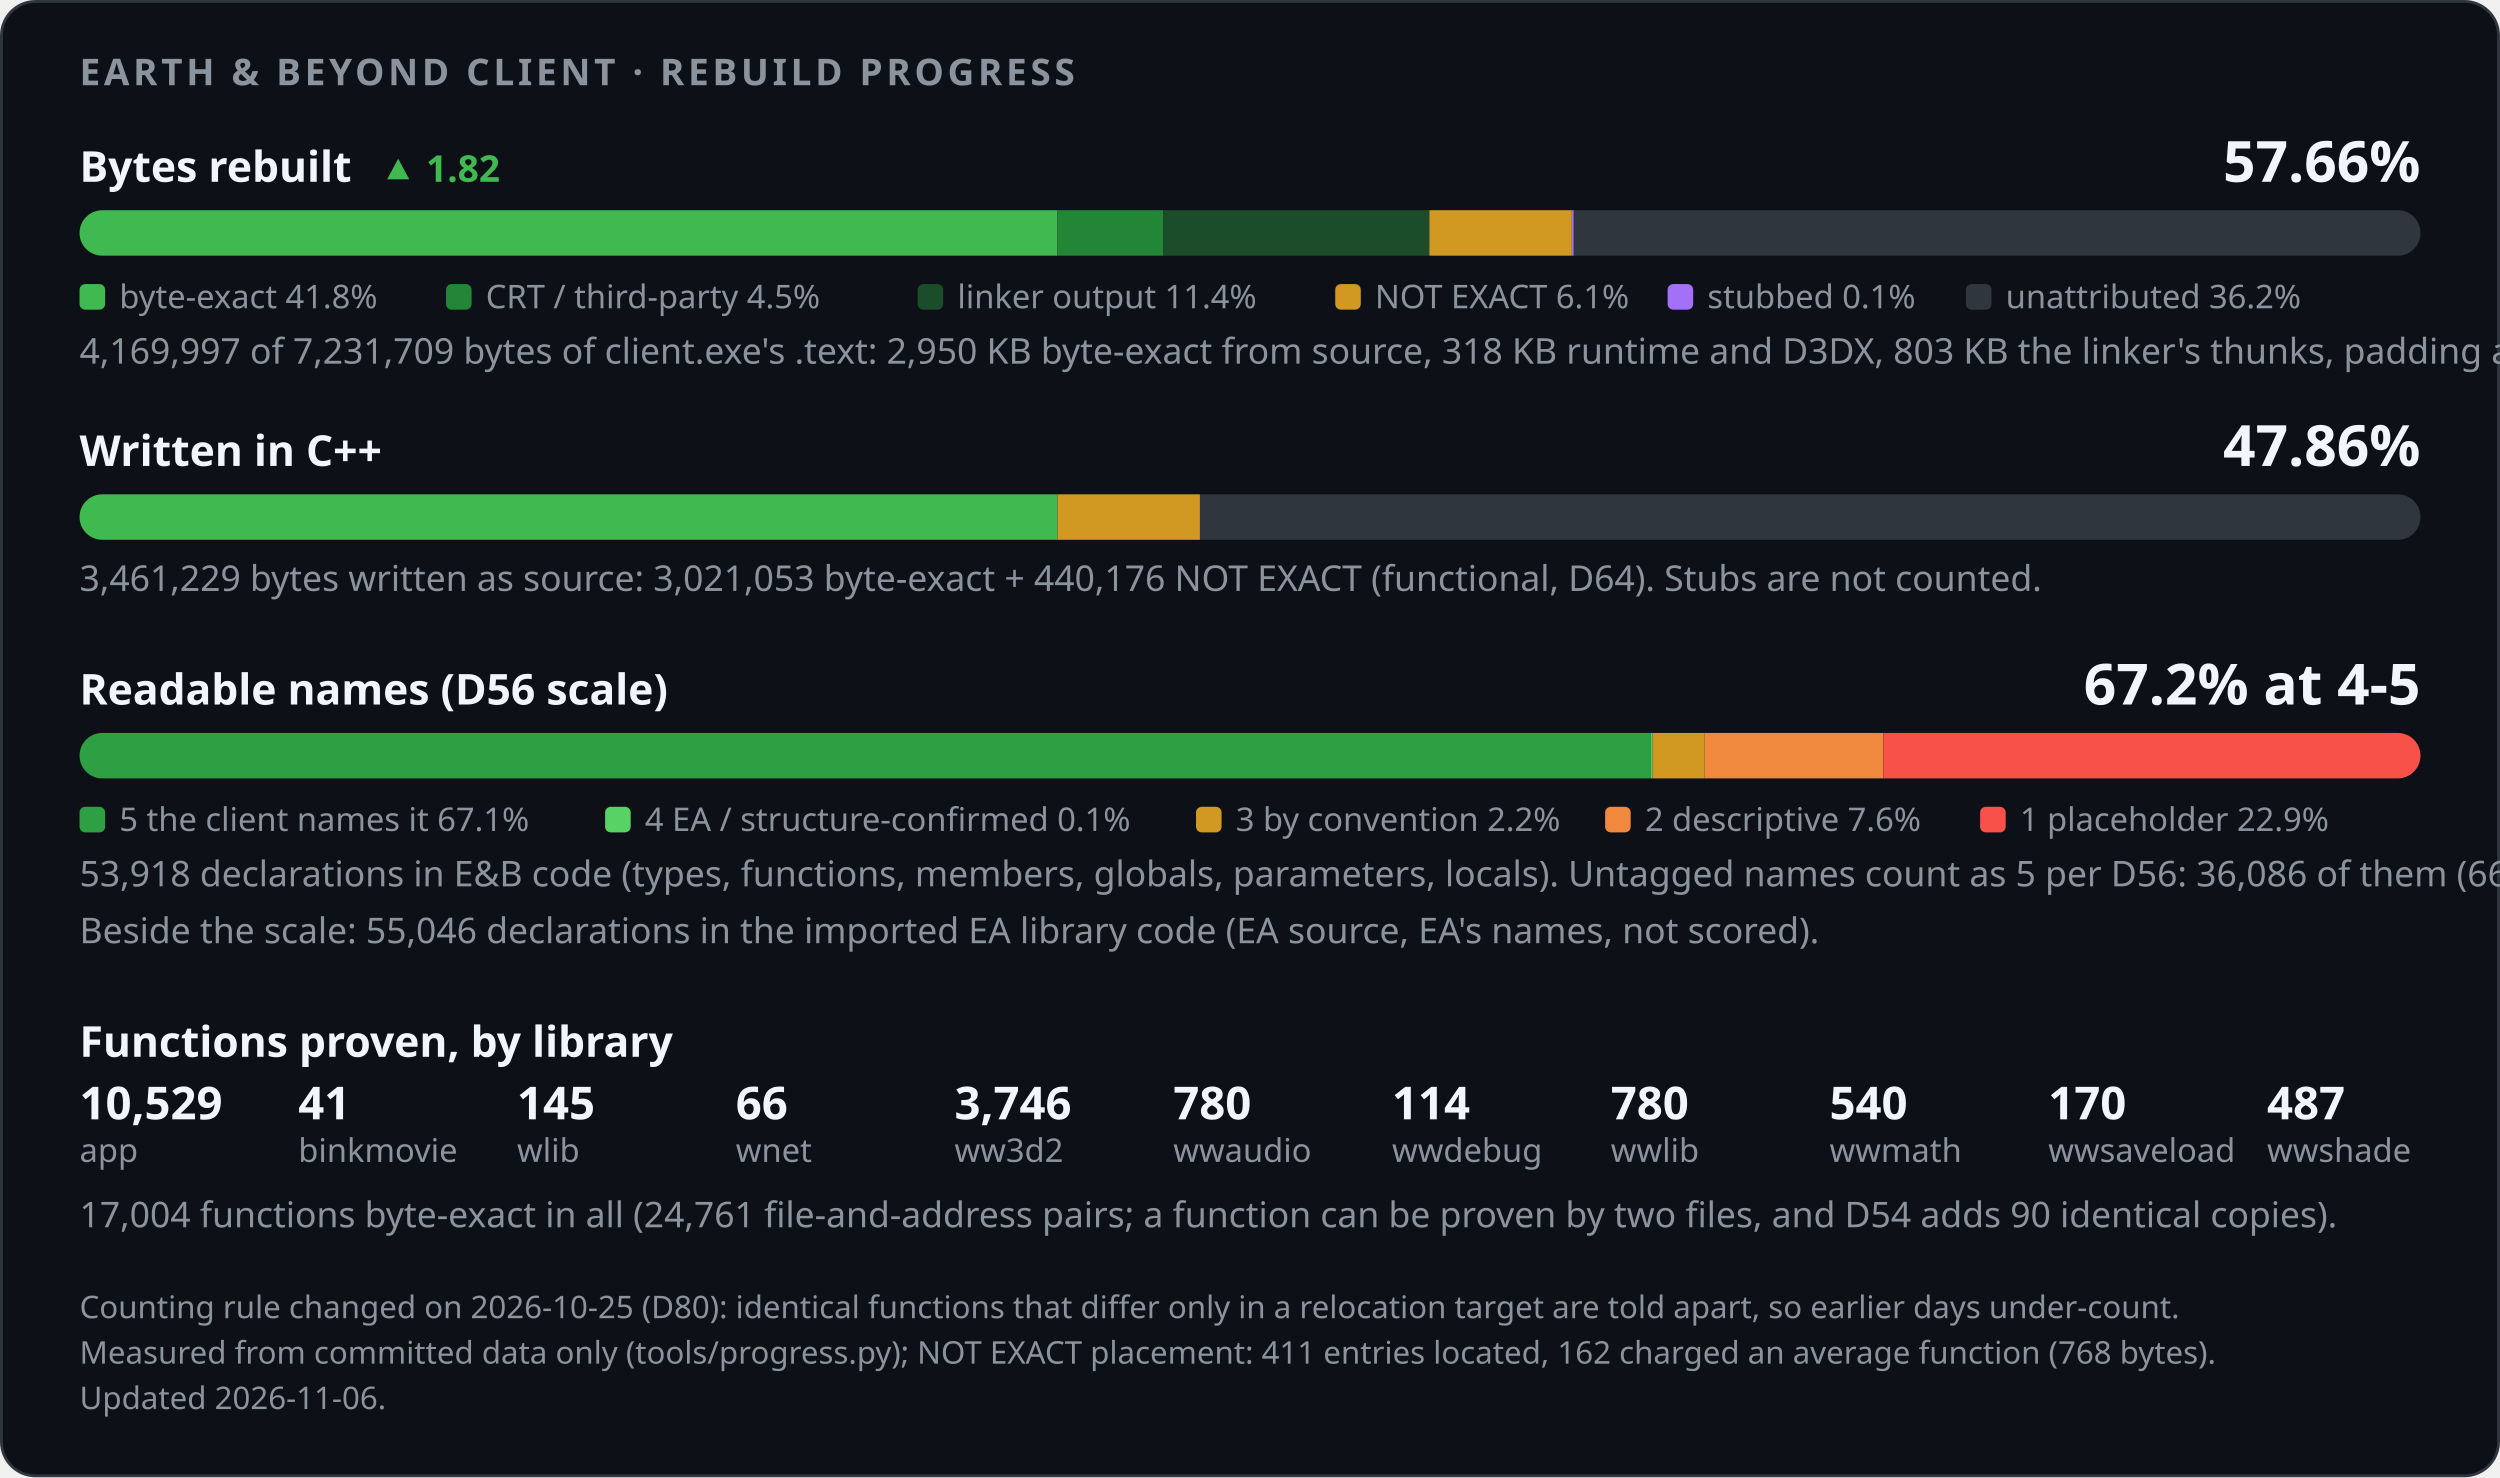
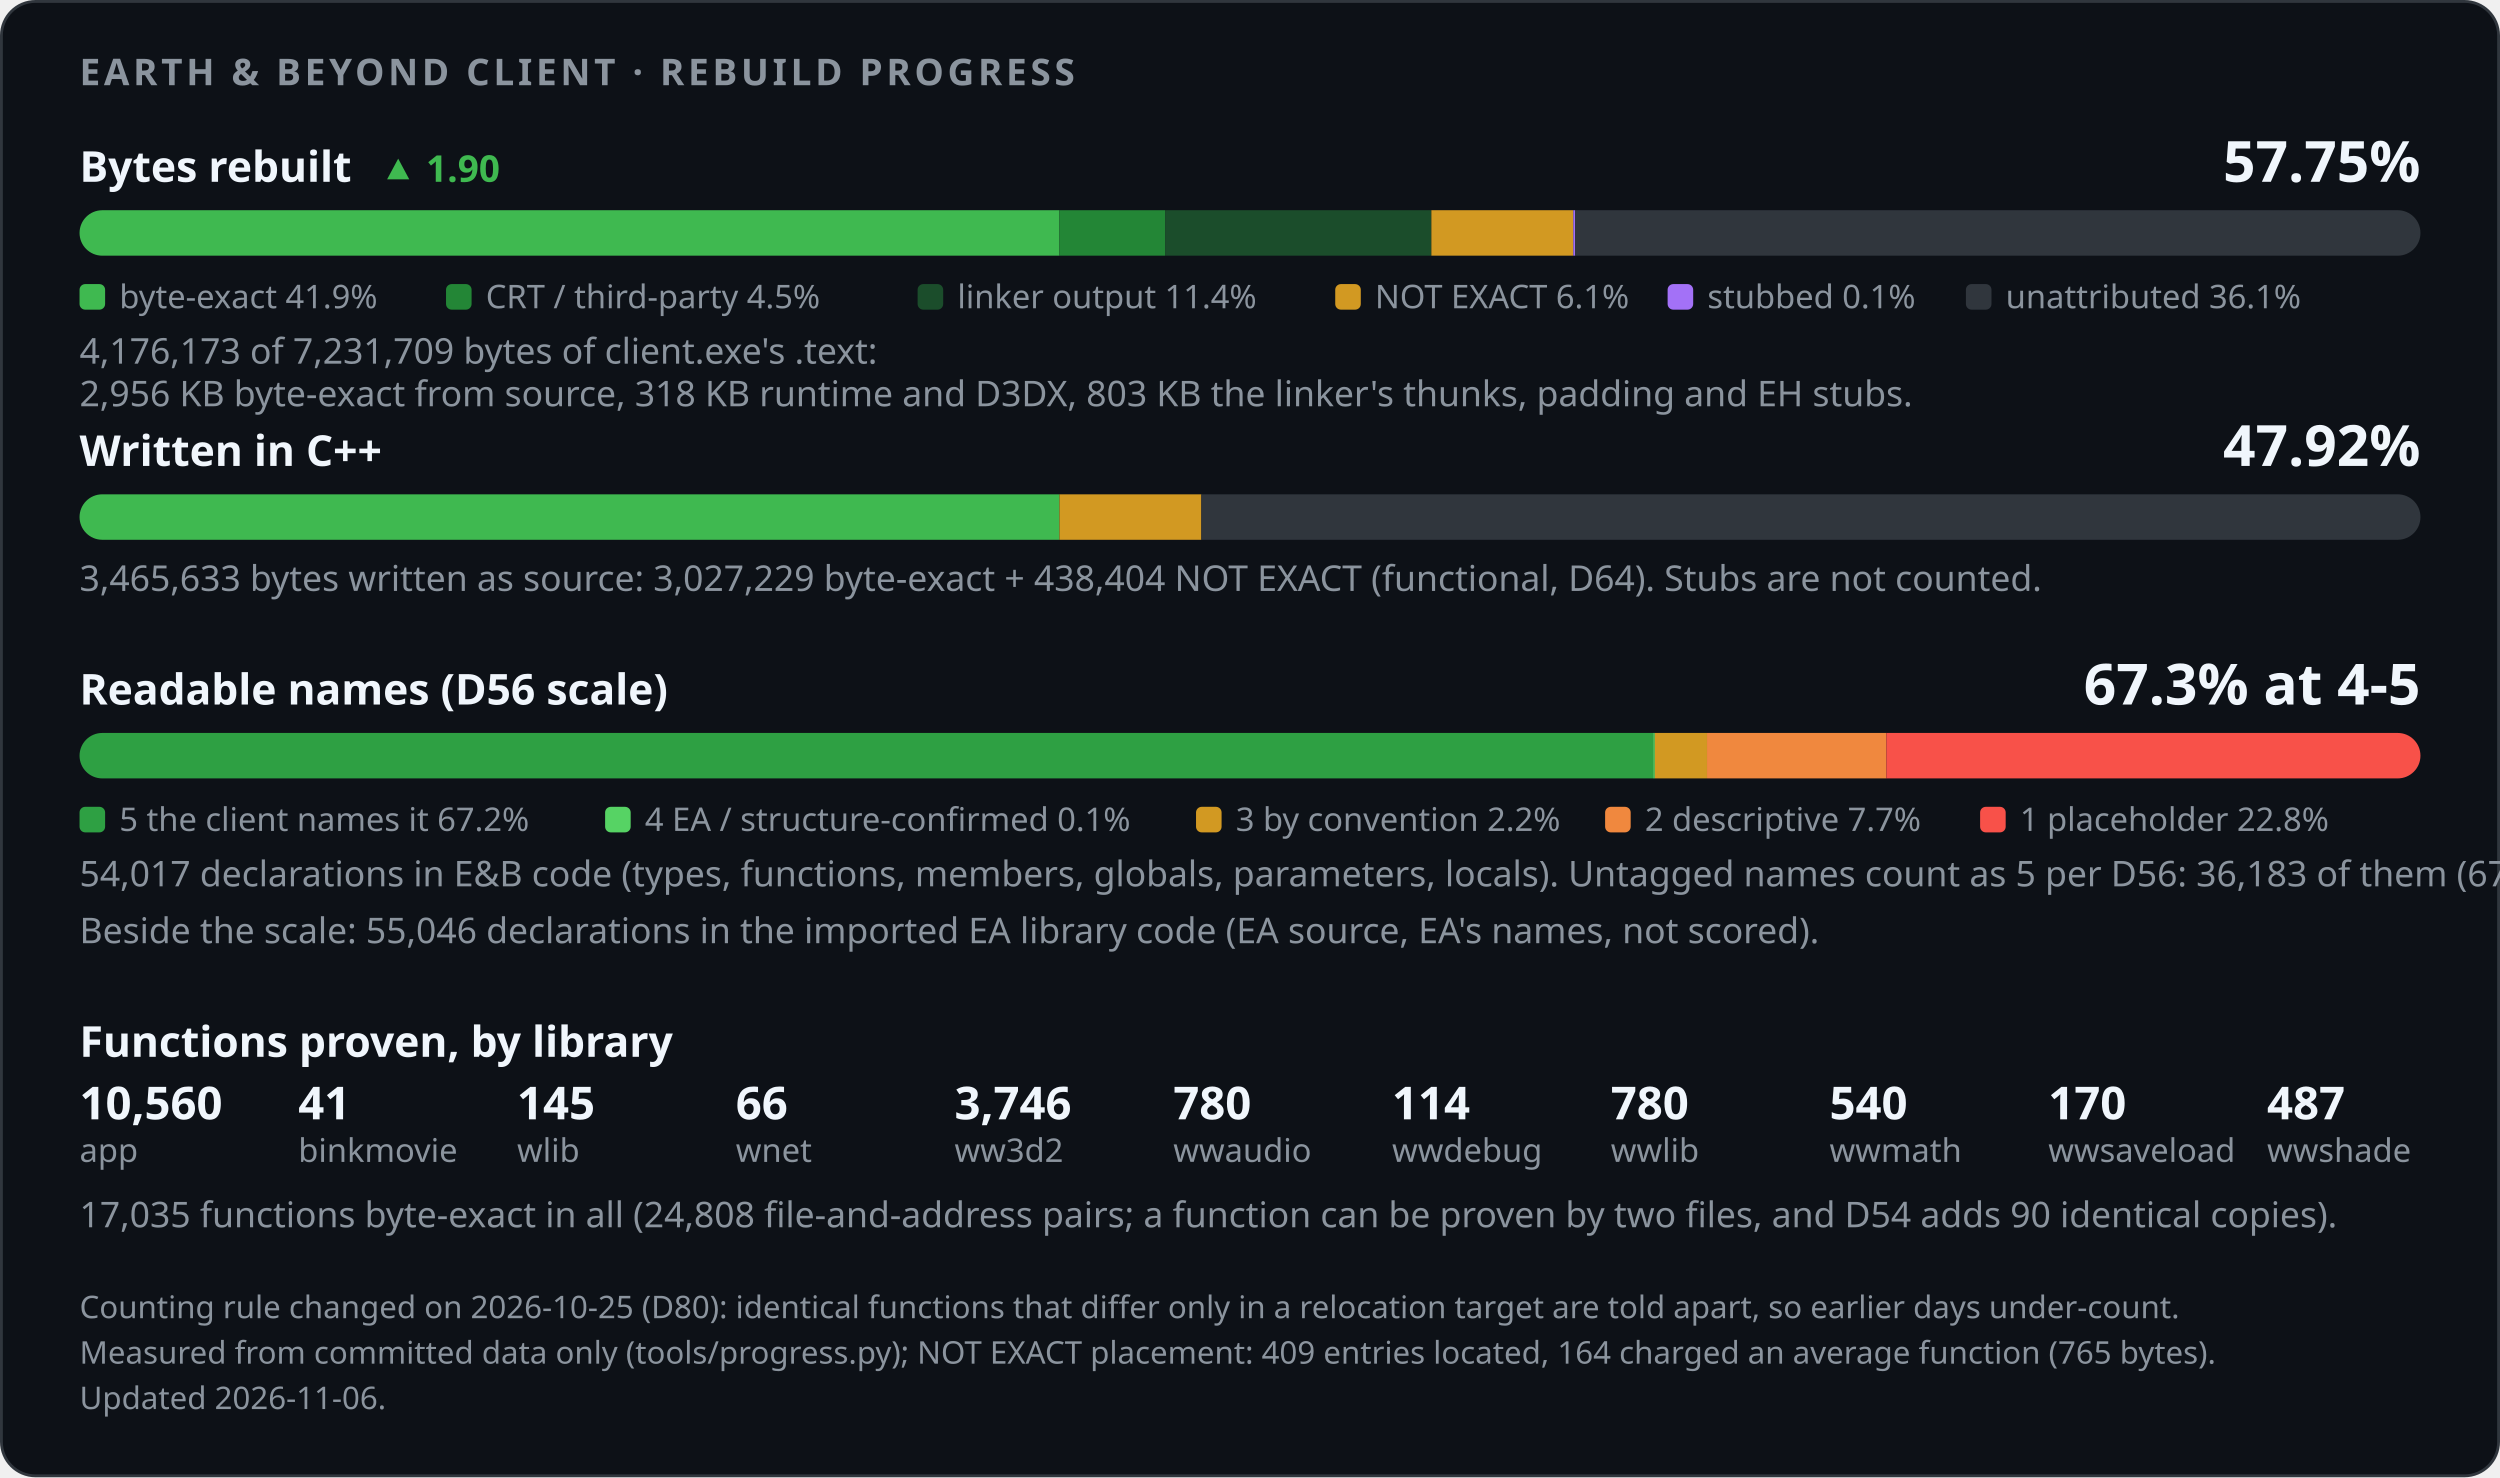
<svg xmlns="http://www.w3.org/2000/svg" width="880" height="520" viewBox="0 0 880 520" role="img" aria-labelledby="title desc">
  <style>
    .card { fill: #0d1117; stroke: #30363d; } .strong { fill: #f0f6fc; } .muted { fill: #8b949e; }
    .grid { stroke: #30363d; } .up { fill: #3fb950; } .down { fill: #f85149; }
    .s-exact { fill: #3fb950; } .s-notexact { fill: #d29922; } .s-stub { fill: #a371f7; }
    .s-third { fill: #238636; } .s-linker { fill: #1b4d2b; } .s-unattr { fill: #30363d; }
    .l-exact { stroke: #3fb950; } .l-written { stroke: #58a6ff; }
    @media (prefers-color-scheme: light) {
      .card { fill: #ffffff; stroke: #d0d7de; } .strong { fill: #1f2328; } .muted { fill: #59636e; }
      .grid { stroke: #d0d7de; } .up { fill: #1a7f37; } .down { fill: #cf222e; }
      .s-exact { fill: #1a7f37; } .s-third { fill: #4ac26b; } .s-linker { fill: #aceebb; } .s-unattr { fill: #d0d7de; }
      .l-exact { stroke: #1a7f37; } .l-written { stroke: #0969da; }
    }
  </style>
  <rect class="card" x="0.5" y="0.5" width="879" height="519" rx="12" />
  <g font-family="-apple-system,BlinkMacSystemFont,'Segoe UI','Noto Sans',Helvetica,Arial,sans-serif">
    <text x="28" y="30" class="muted" font-size="13" font-weight="600" letter-spacing="1.3">EARTH &amp; BEYOND CLIENT · REBUILD PROGRESS</text>
-     <text x="28" y="64" class="strong" font-size="15" font-weight="600">Bytes rebuilt<tspan class="up" dx="10" font-size="13" font-weight="600">▲ 1.82</tspan>
+     <text x="28" y="64" class="strong" font-size="15" font-weight="600">Bytes rebuilt<tspan class="up" dx="10" font-size="13" font-weight="600">▲ 1.90</tspan>
    </text>
-     <text x="852" y="64" class="strong" font-size="20" font-weight="700" text-anchor="end">57.66%</text>
+     <text x="852" y="64" class="strong" font-size="20" font-weight="700" text-anchor="end">57.75%</text>
    <clipPath id="clip74">
      <rect x="28" y="74" width="824" height="16" rx="8.0" />
    </clipPath>
    <g clip-path="url(#clip74)">
-       <rect x="28.00" y="74" width="344.23" height="16" class="s-exact" />
-       <rect x="372.23" y="74" width="37.17" height="16" class="s-third" />
-       <rect x="409.40" y="74" width="93.74" height="16" class="s-linker" />
-       <rect x="503.14" y="74" width="50.15" height="16" class="s-notexact" />
-       <rect x="553.30" y="74" width="0.68" height="16" class="s-stub" />
-       <rect x="553.98" y="74" width="298.02" height="16" class="s-unattr" />
+       <rect x="28.00" y="74" width="344.93" height="16" class="s-exact" />
+       <rect x="372.93" y="74" width="37.17" height="16" class="s-third" />
+       <rect x="410.10" y="74" width="93.74" height="16" class="s-linker" />
+       <rect x="503.84" y="74" width="49.95" height="16" class="s-notexact" />
+       <rect x="553.80" y="74" width="0.68" height="16" class="s-stub" />
+       <rect x="554.48" y="74" width="297.52" height="16" class="s-unattr" />
    </g>
    <rect x="28" y="100" width="9" height="9" rx="2" class="s-exact" />
-     <text x="42" y="108.5" class="muted" font-size="11.5">byte-exact 41.8%</text>
+     <text x="42" y="108.5" class="muted" font-size="11.5">byte-exact 41.9%</text>
    <rect x="157" y="100" width="9" height="9" rx="2" class="s-third" />
    <text x="171" y="108.5" class="muted" font-size="11.5">CRT / third-party 4.5%</text>
    <rect x="323" y="100" width="9" height="9" rx="2" class="s-linker" />
    <text x="337" y="108.5" class="muted" font-size="11.5">linker output 11.4%</text>
    <rect x="470" y="100" width="9" height="9" rx="2" class="s-notexact" />
    <text x="484" y="108.5" class="muted" font-size="11.5">NOT EXACT 6.1%</text>
    <rect x="587" y="100" width="9" height="9" rx="2" class="s-stub" />
    <text x="601" y="108.5" class="muted" font-size="11.5">stubbed 0.1%</text>
    <rect x="692" y="100" width="9" height="9" rx="2" class="s-unattr" />
-     <text x="706" y="108.5" class="muted" font-size="11.5">unattributed 36.2%</text>
-     <text x="28" y="128" class="muted" font-size="12.5">4,169,997 of 7,231,709 bytes of client.exe's .text: 2,950 KB byte-exact from source, 318 KB runtime and D3DX, 803 KB the linker's thunks, padding and EH stubs.</text>
+     <text x="706" y="108.5" class="muted" font-size="11.5">unattributed 36.1%</text>
+     <text x="28" y="128" class="muted" font-size="12.5">4,176,173 of 7,231,709 bytes of client.exe's .text:</text>
+     <text x="28" y="143" class="muted" font-size="12.5">2,956 KB byte-exact from source, 318 KB runtime and D3DX, 803 KB the linker's thunks, padding and EH stubs.</text>
    <text x="28" y="164" class="strong" font-size="15" font-weight="600">Written in C++</text>
-     <text x="852" y="164" class="strong" font-size="20" font-weight="700" text-anchor="end">47.86%</text>
+     <text x="852" y="164" class="strong" font-size="20" font-weight="700" text-anchor="end">47.92%</text>
    <clipPath id="clip174">
      <rect x="28" y="174" width="824" height="16" rx="8.0" />
    </clipPath>
    <g clip-path="url(#clip174)">
-       <rect x="28.00" y="174" width="344.23" height="16" class="s-exact" />
-       <rect x="372.23" y="174" width="50.15" height="16" class="s-notexact" />
-       <rect x="422.38" y="174" width="429.62" height="16" class="s-unattr" />
+       <rect x="28.00" y="174" width="344.93" height="16" class="s-exact" />
+       <rect x="372.93" y="174" width="49.95" height="16" class="s-notexact" />
+       <rect x="422.88" y="174" width="429.12" height="16" class="s-unattr" />
    </g>
-     <text x="28" y="208" class="muted" font-size="12.5">3,461,229 bytes written as source: 3,021,053 byte-exact + 440,176 NOT EXACT (functional, D64). Stubs are not counted.</text>
+     <text x="28" y="208" class="muted" font-size="12.5">3,465,633 bytes written as source: 3,027,229 byte-exact + 438,404 NOT EXACT (functional, D64). Stubs are not counted.</text>
    <text x="28" y="248" class="strong" font-size="15" font-weight="600">Readable names (D56 scale)</text>
-     <text x="852" y="248" class="strong" font-size="20" font-weight="700" text-anchor="end">67.2% at 4-5</text>
+     <text x="852" y="248" class="strong" font-size="20" font-weight="700" text-anchor="end">67.3% at 4-5</text>
    <clipPath id="clip258">
      <rect x="28" y="258" width="824" height="16" rx="8.0" />
    </clipPath>
    <g clip-path="url(#clip258)">
-       <rect x="28.00" y="258" width="553.10" height="16" fill="#2ea043" />
-       <rect x="581.10" y="258" width="0.60" height="16" fill="#56d364" />
-       <rect x="581.70" y="258" width="18.37" height="16" fill="#d29922" />
-       <rect x="600.07" y="258" width="62.86" height="16" fill="#f0883e" />
-       <rect x="662.93" y="258" width="189.07" height="16" fill="#f85149" />
+       <rect x="28.00" y="258" width="553.92" height="16" fill="#2ea043" />
+       <rect x="581.92" y="258" width="0.59" height="16" fill="#56d364" />
+       <rect x="582.51" y="258" width="18.35" height="16" fill="#d29922" />
+       <rect x="600.87" y="258" width="63.12" height="16" fill="#f0883e" />
+       <rect x="663.99" y="258" width="188.01" height="16" fill="#f85149" />
    </g>
    <rect x="28" y="284" width="9" height="9" rx="2" fill="#2ea043" />
-     <text x="42" y="292.5" class="muted" font-size="11.5">5 the client names it 67.1%</text>
+     <text x="42" y="292.5" class="muted" font-size="11.5">5 the client names it 67.2%</text>
    <rect x="213" y="284" width="9" height="9" rx="2" fill="#56d364" />
    <text x="227" y="292.5" class="muted" font-size="11.5">4 EA / structure-confirmed 0.1%</text>
    <rect x="421" y="284" width="9" height="9" rx="2" fill="#d29922" />
    <text x="435" y="292.5" class="muted" font-size="11.5">3 by convention 2.2%</text>
    <rect x="565" y="284" width="9" height="9" rx="2" fill="#f0883e" />
-     <text x="579" y="292.5" class="muted" font-size="11.5">2 descriptive 7.6%</text>
+     <text x="579" y="292.5" class="muted" font-size="11.5">2 descriptive 7.7%</text>
    <rect x="697" y="284" width="9" height="9" rx="2" fill="#f85149" />
-     <text x="711" y="292.5" class="muted" font-size="11.5">1 placeholder 22.9%</text>
-     <text x="28" y="312" class="muted" font-size="12.5">53,918 declarations in E&amp;B code (types, functions, members, globals, parameters, locals). Untagged names count as 5 per D56: 36,086 of them (66.9%).</text>
+     <text x="711" y="292.5" class="muted" font-size="11.5">1 placeholder 22.8%</text>
+     <text x="28" y="312" class="muted" font-size="12.5">54,017 declarations in E&amp;B code (types, functions, members, globals, parameters, locals). Untagged names count as 5 per D56: 36,183 of them (67.0%).</text>
    <text x="28" y="332" class="muted" font-size="12.5">Beside the scale: 55,046 declarations in the imported EA library code (EA source, EA's names, not scored).</text>
    <text x="28" y="372" class="strong" font-size="15" font-weight="600">Functions proven, by library</text>
-     <text x="28" y="394" class="strong" font-size="16" font-weight="700">10,529</text>
+     <text x="28" y="394" class="strong" font-size="16" font-weight="700">10,560</text>
    <text x="28" y="409" class="muted" font-size="11.5">app</text>
    <text x="105" y="394" class="strong" font-size="16" font-weight="700">41</text>
    <text x="105" y="409" class="muted" font-size="11.5">binkmovie</text>
    <text x="182" y="394" class="strong" font-size="16" font-weight="700">145</text>
    <text x="182" y="409" class="muted" font-size="11.5">wlib</text>
    <text x="259" y="394" class="strong" font-size="16" font-weight="700">66</text>
    <text x="259" y="409" class="muted" font-size="11.5">wnet</text>
    <text x="336" y="394" class="strong" font-size="16" font-weight="700">3,746</text>
    <text x="336" y="409" class="muted" font-size="11.5">ww3d2</text>
    <text x="413" y="394" class="strong" font-size="16" font-weight="700">780</text>
    <text x="413" y="409" class="muted" font-size="11.5">wwaudio</text>
    <text x="490" y="394" class="strong" font-size="16" font-weight="700">114</text>
    <text x="490" y="409" class="muted" font-size="11.5">wwdebug</text>
    <text x="567" y="394" class="strong" font-size="16" font-weight="700">780</text>
    <text x="567" y="409" class="muted" font-size="11.5">wwlib</text>
    <text x="644" y="394" class="strong" font-size="16" font-weight="700">540</text>
    <text x="644" y="409" class="muted" font-size="11.5">wwmath</text>
    <text x="721" y="394" class="strong" font-size="16" font-weight="700">170</text>
    <text x="721" y="409" class="muted" font-size="11.5">wwsaveload</text>
    <text x="798" y="394" class="strong" font-size="16" font-weight="700">487</text>
    <text x="798" y="409" class="muted" font-size="11.5">wwshade</text>
-     <text x="28" y="432" class="muted" font-size="12.5">17,004 functions byte-exact in all (24,761 file-and-address pairs; a function can be proven by two files, and D54 adds 90 identical copies).</text>
+     <text x="28" y="432" class="muted" font-size="12.5">17,035 functions byte-exact in all (24,808 file-and-address pairs; a function can be proven by two files, and D54 adds 90 identical copies).</text>
    <text x="28" y="464" class="muted" font-size="11">Counting rule changed on 2026-10-25 (D80): identical functions that differ only in a relocation target are told apart, so earlier days under-count.</text>
-     <text x="28" y="480" class="muted" font-size="11">Measured from committed data only (tools/progress.py); NOT EXACT placement: 411 entries located, 162 charged an average function (768 bytes).</text>
+     <text x="28" y="480" class="muted" font-size="11">Measured from committed data only (tools/progress.py); NOT EXACT placement: 409 entries located, 164 charged an average function (765 bytes).</text>
    <text x="28" y="496" class="muted" font-size="11">Updated 2026-11-06.</text>
  </g>
</svg>
